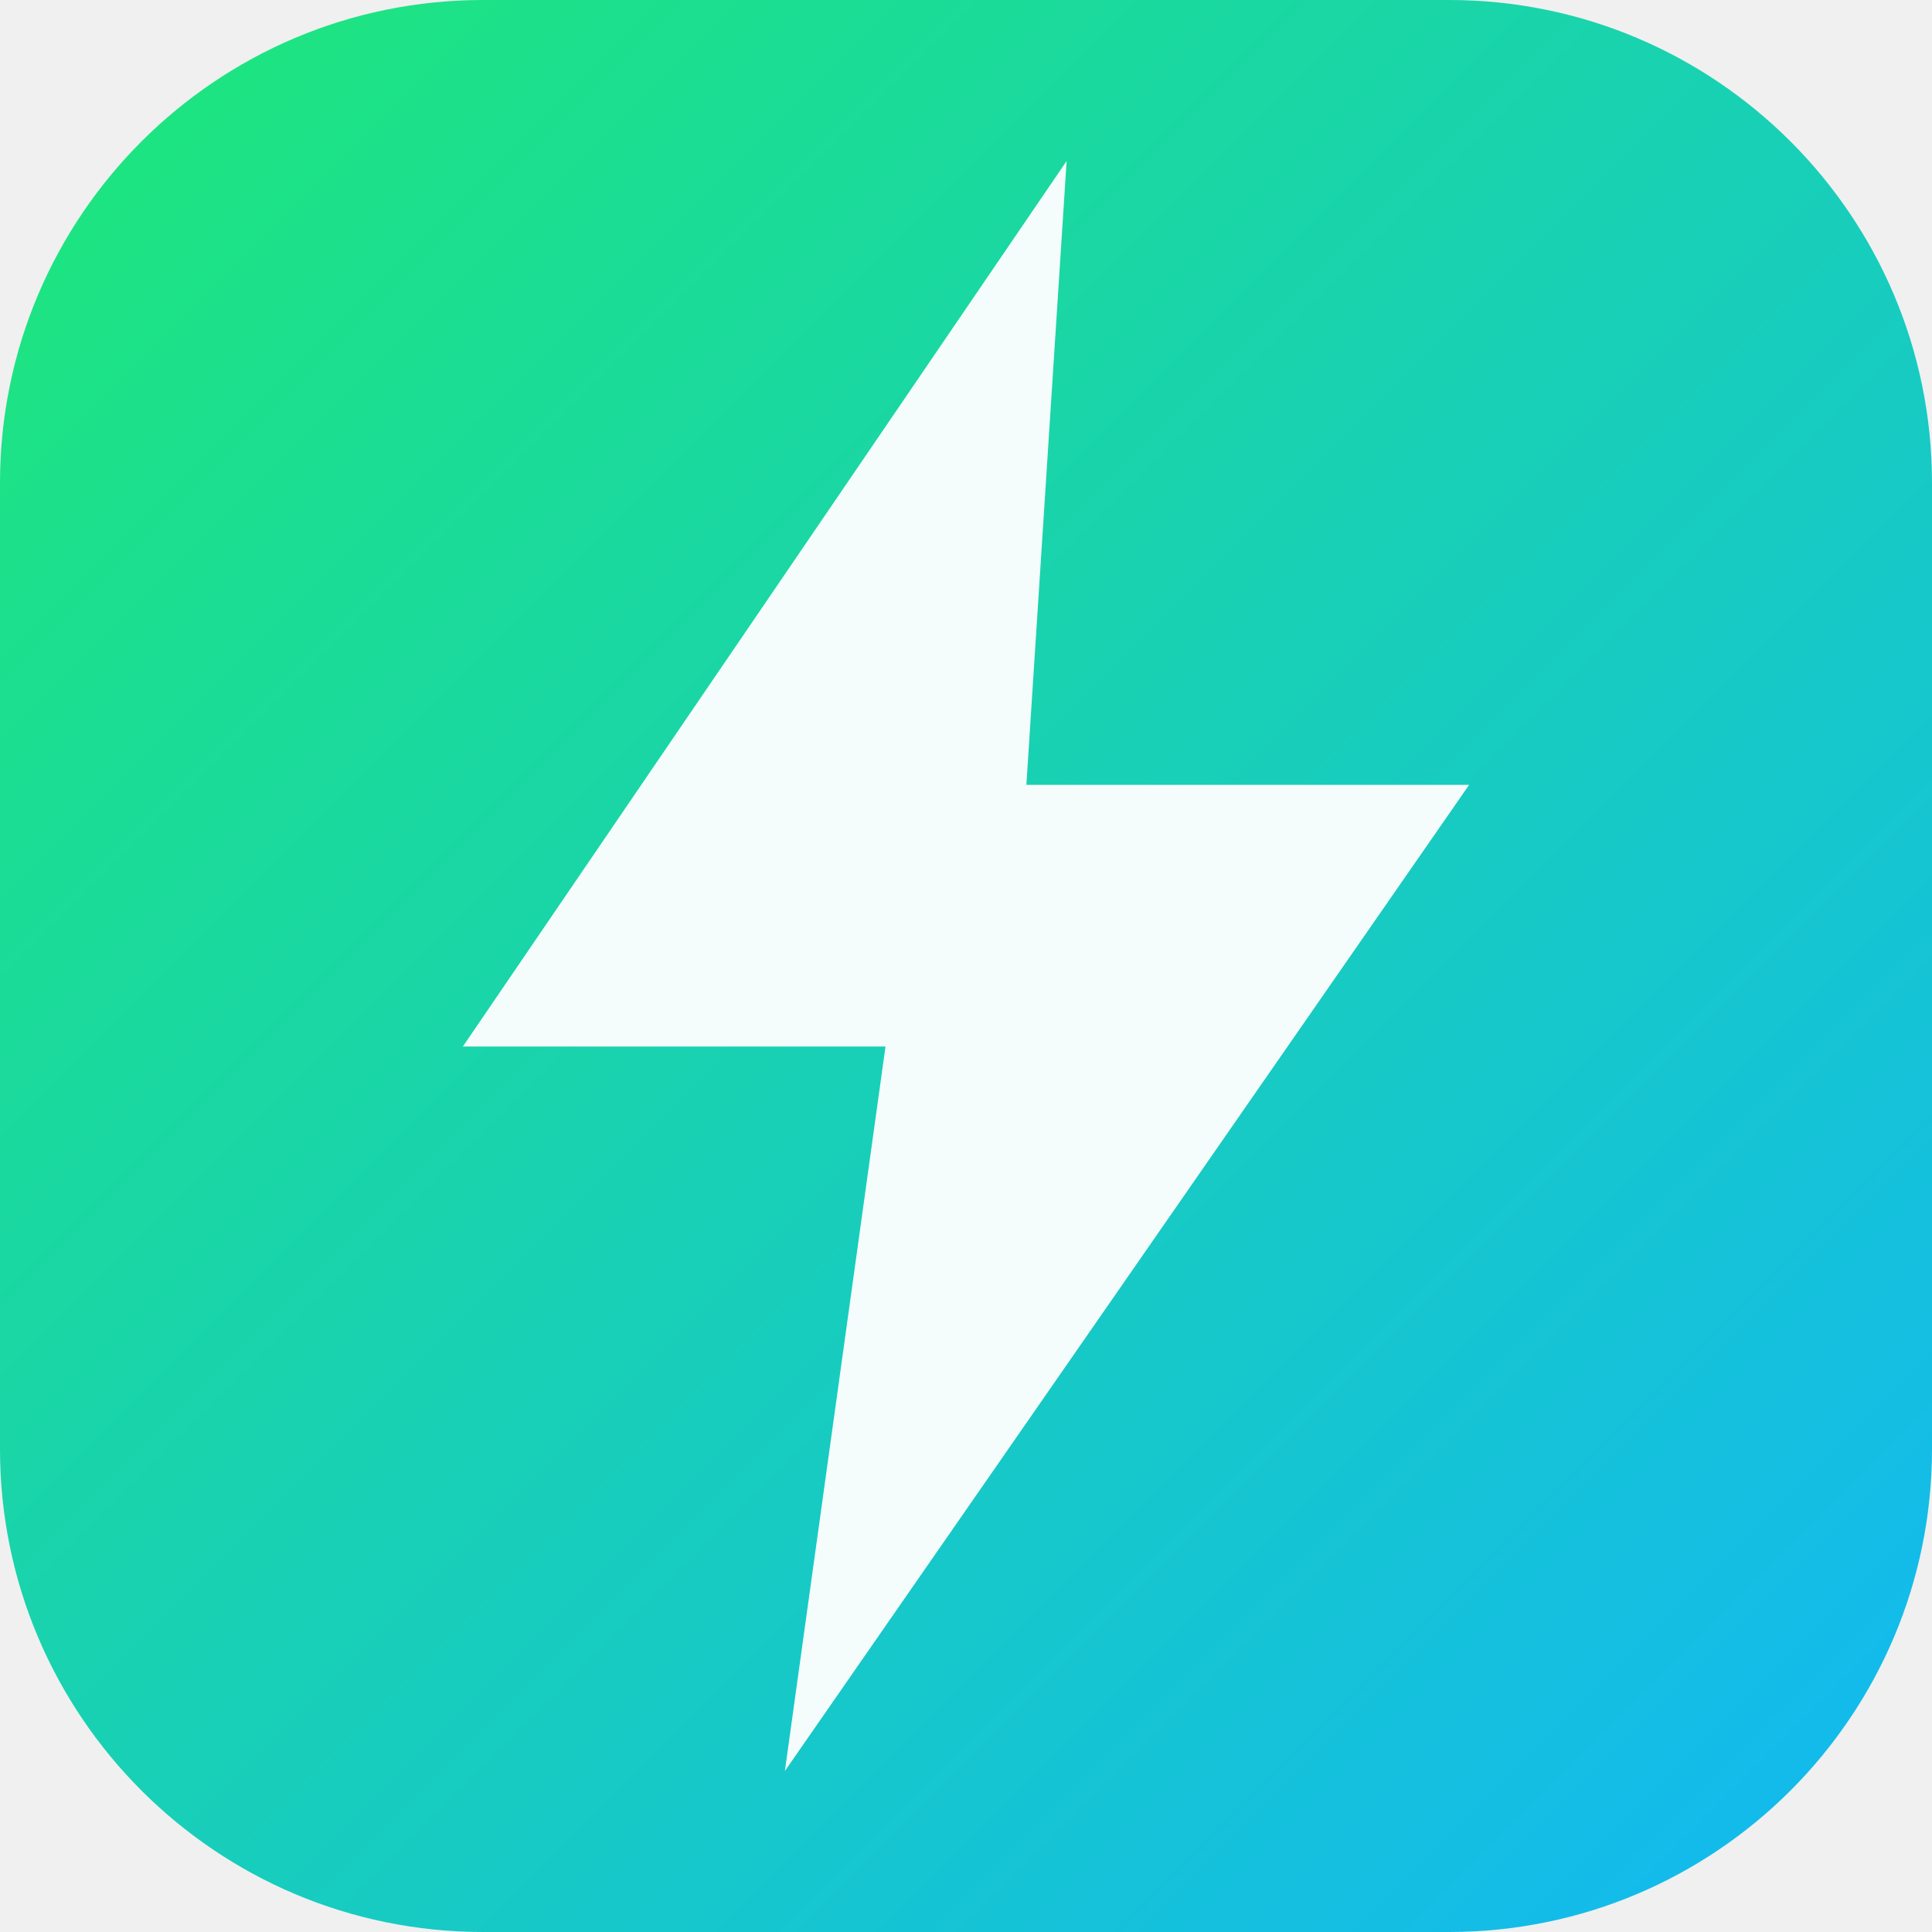
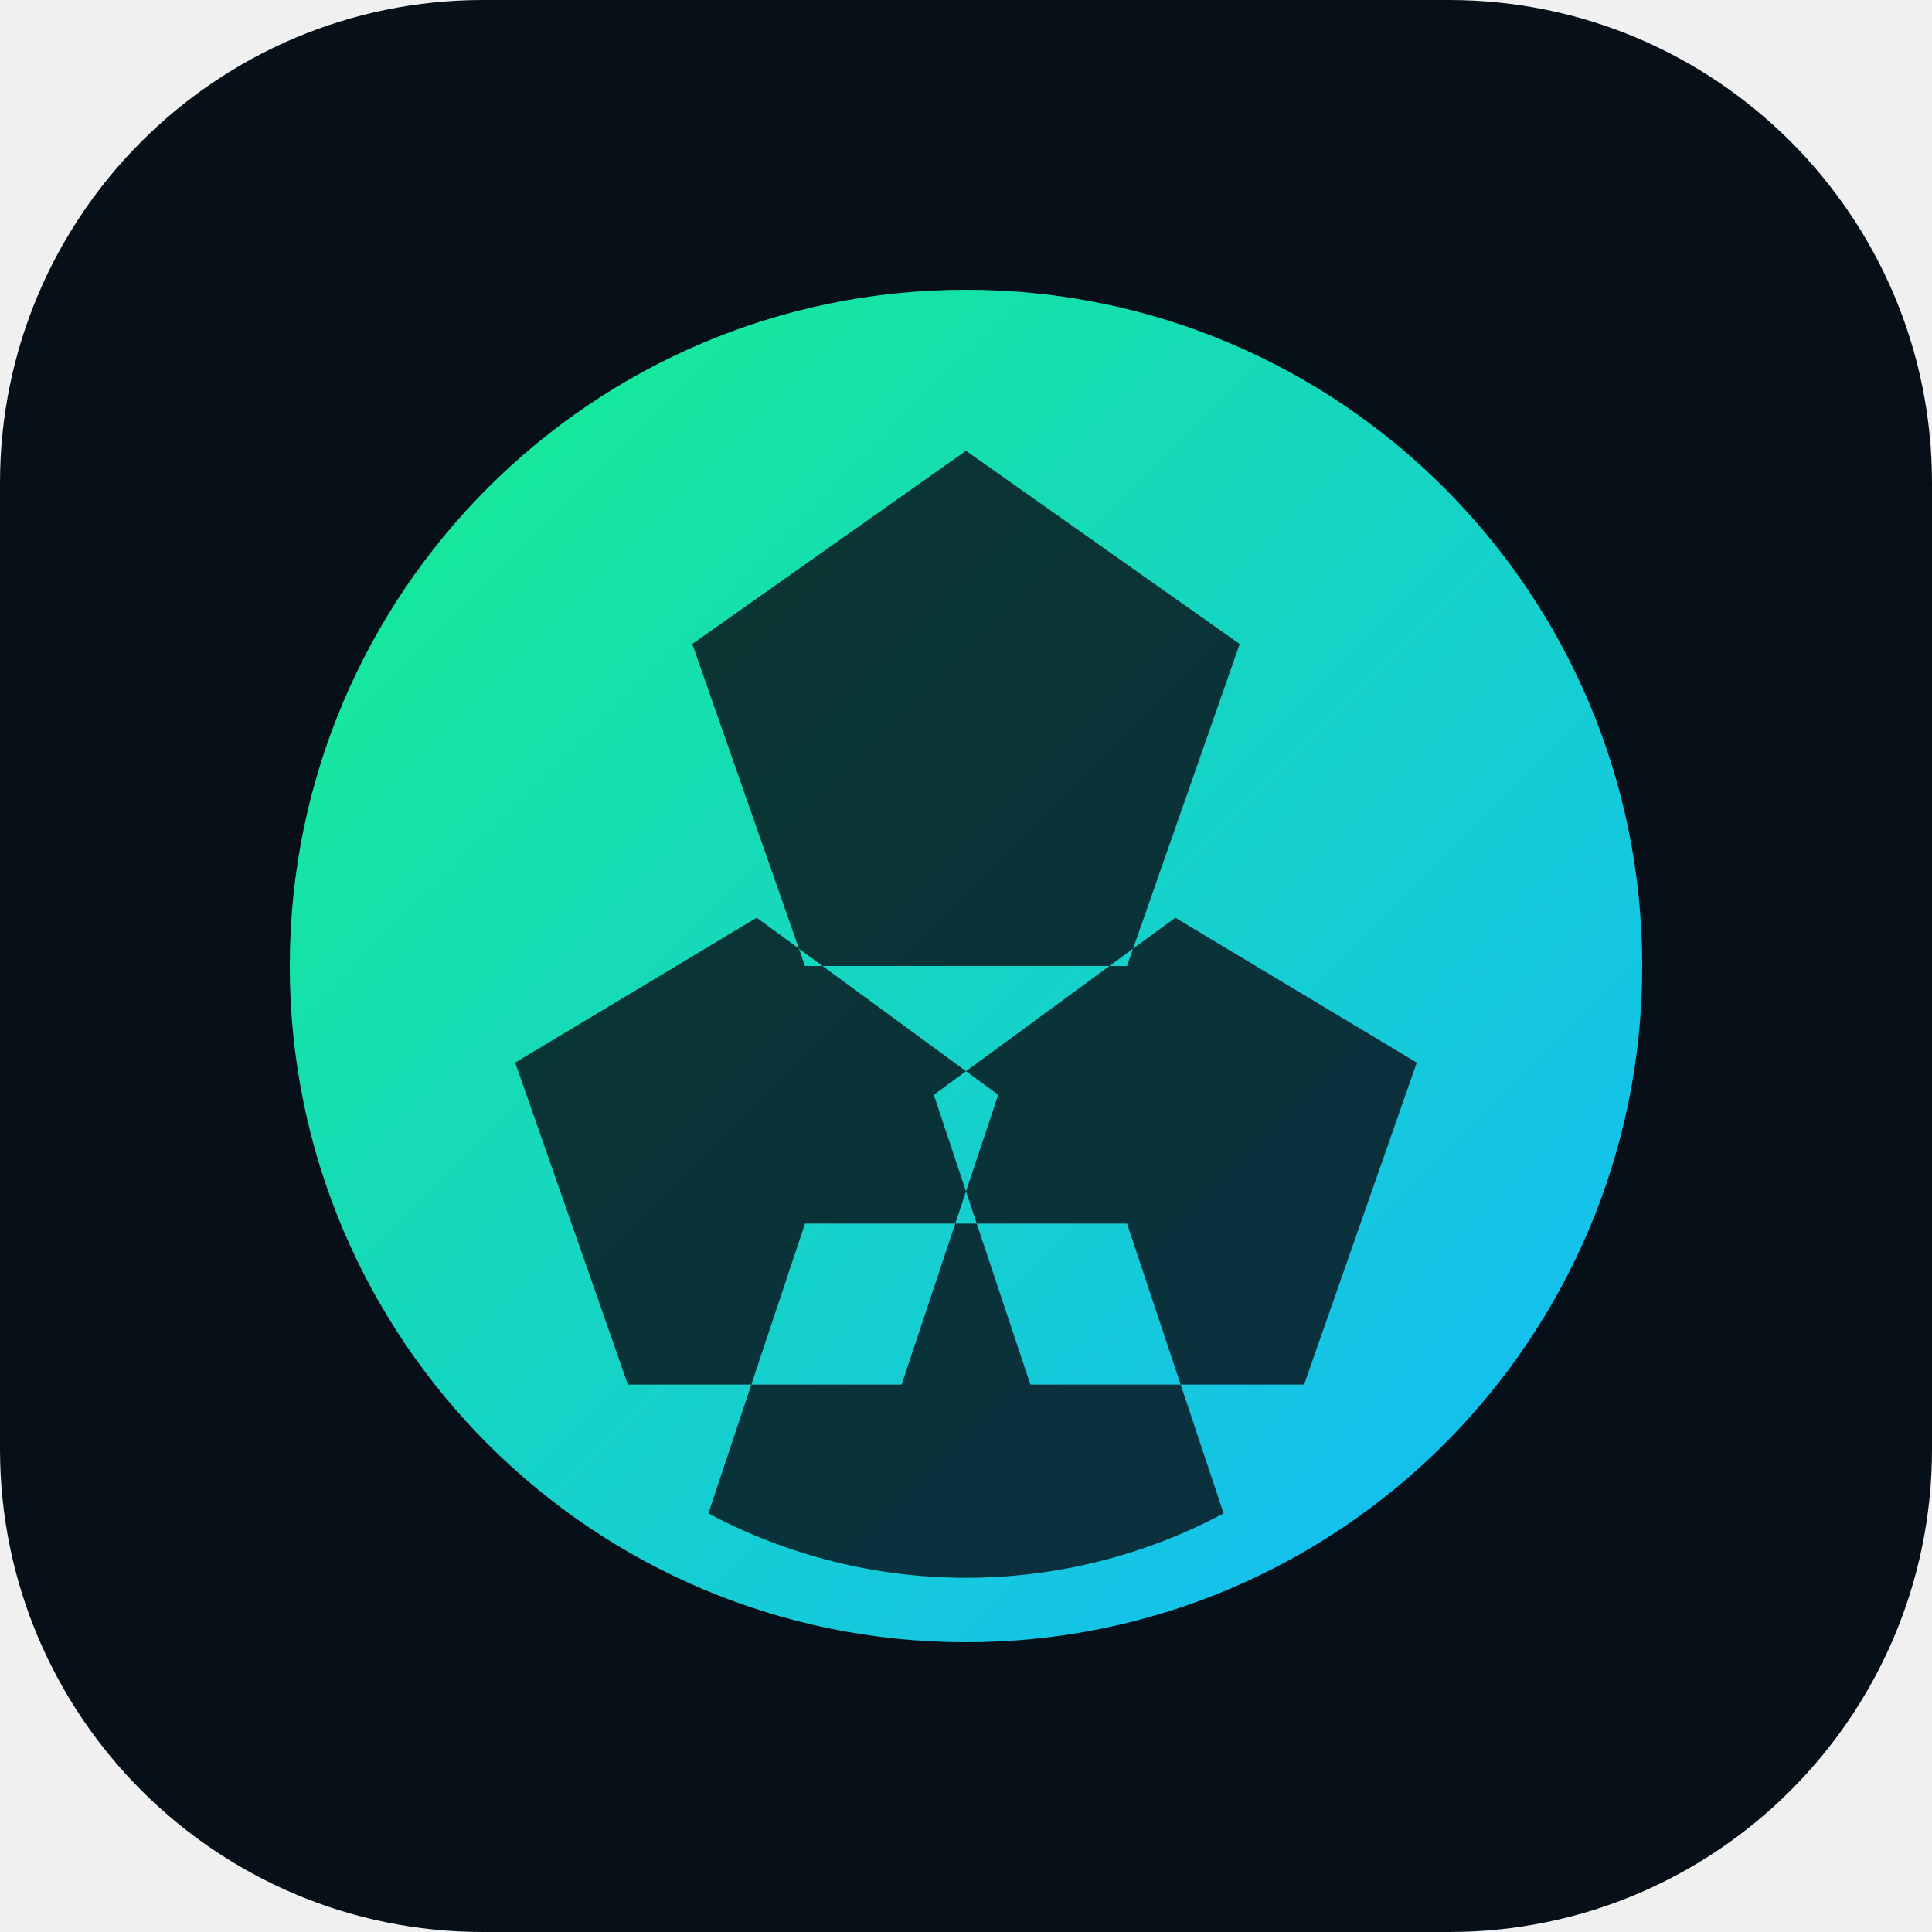
- <svg xmlns="http://www.w3.org/2000/svg" width="96" height="96" viewBox="0 0 96 96">
+ <svg xmlns="http://www.w3.org/2000/svg" viewBox="0 0 120 120">
  <defs>
    <linearGradient id="g" x1="0" y1="0" x2="1" y2="1">
-       <stop stop-color="#1ee878" />
-       <stop offset="1" stop-color="#12b7f5" />
+       <stop stop-color="#16f08b" />
+       <stop offset="1" stop-color="#14b8ff" />
    </linearGradient>
  </defs>
-   <rect width="96" height="96" rx="24" fill="url(#g)" />
-   <path d="M53 8 23 52h21l-5 36 34-49H51z" fill="white" opacity=".95" />
+   <rect width="120" height="120" rx="30" fill="#071018" />
+   <circle cx="60" cy="60" r="42" fill="url(#g)" opacity=".18" />
+   <path d="M60 18a42 42 0 1 0 0 84 42 42 0 0 0 0-84Zm0 10 17 12-7 20H50l-7-20 17-12Zm-28 38 15-9 15 11-6 18H39L32 66Zm56 0-7 20H64l-6-18 15-11 15 9ZM44 94l6-18h20l6 18a34 34 0 0 1-32 0Z" fill="url(#g)" />
</svg>
